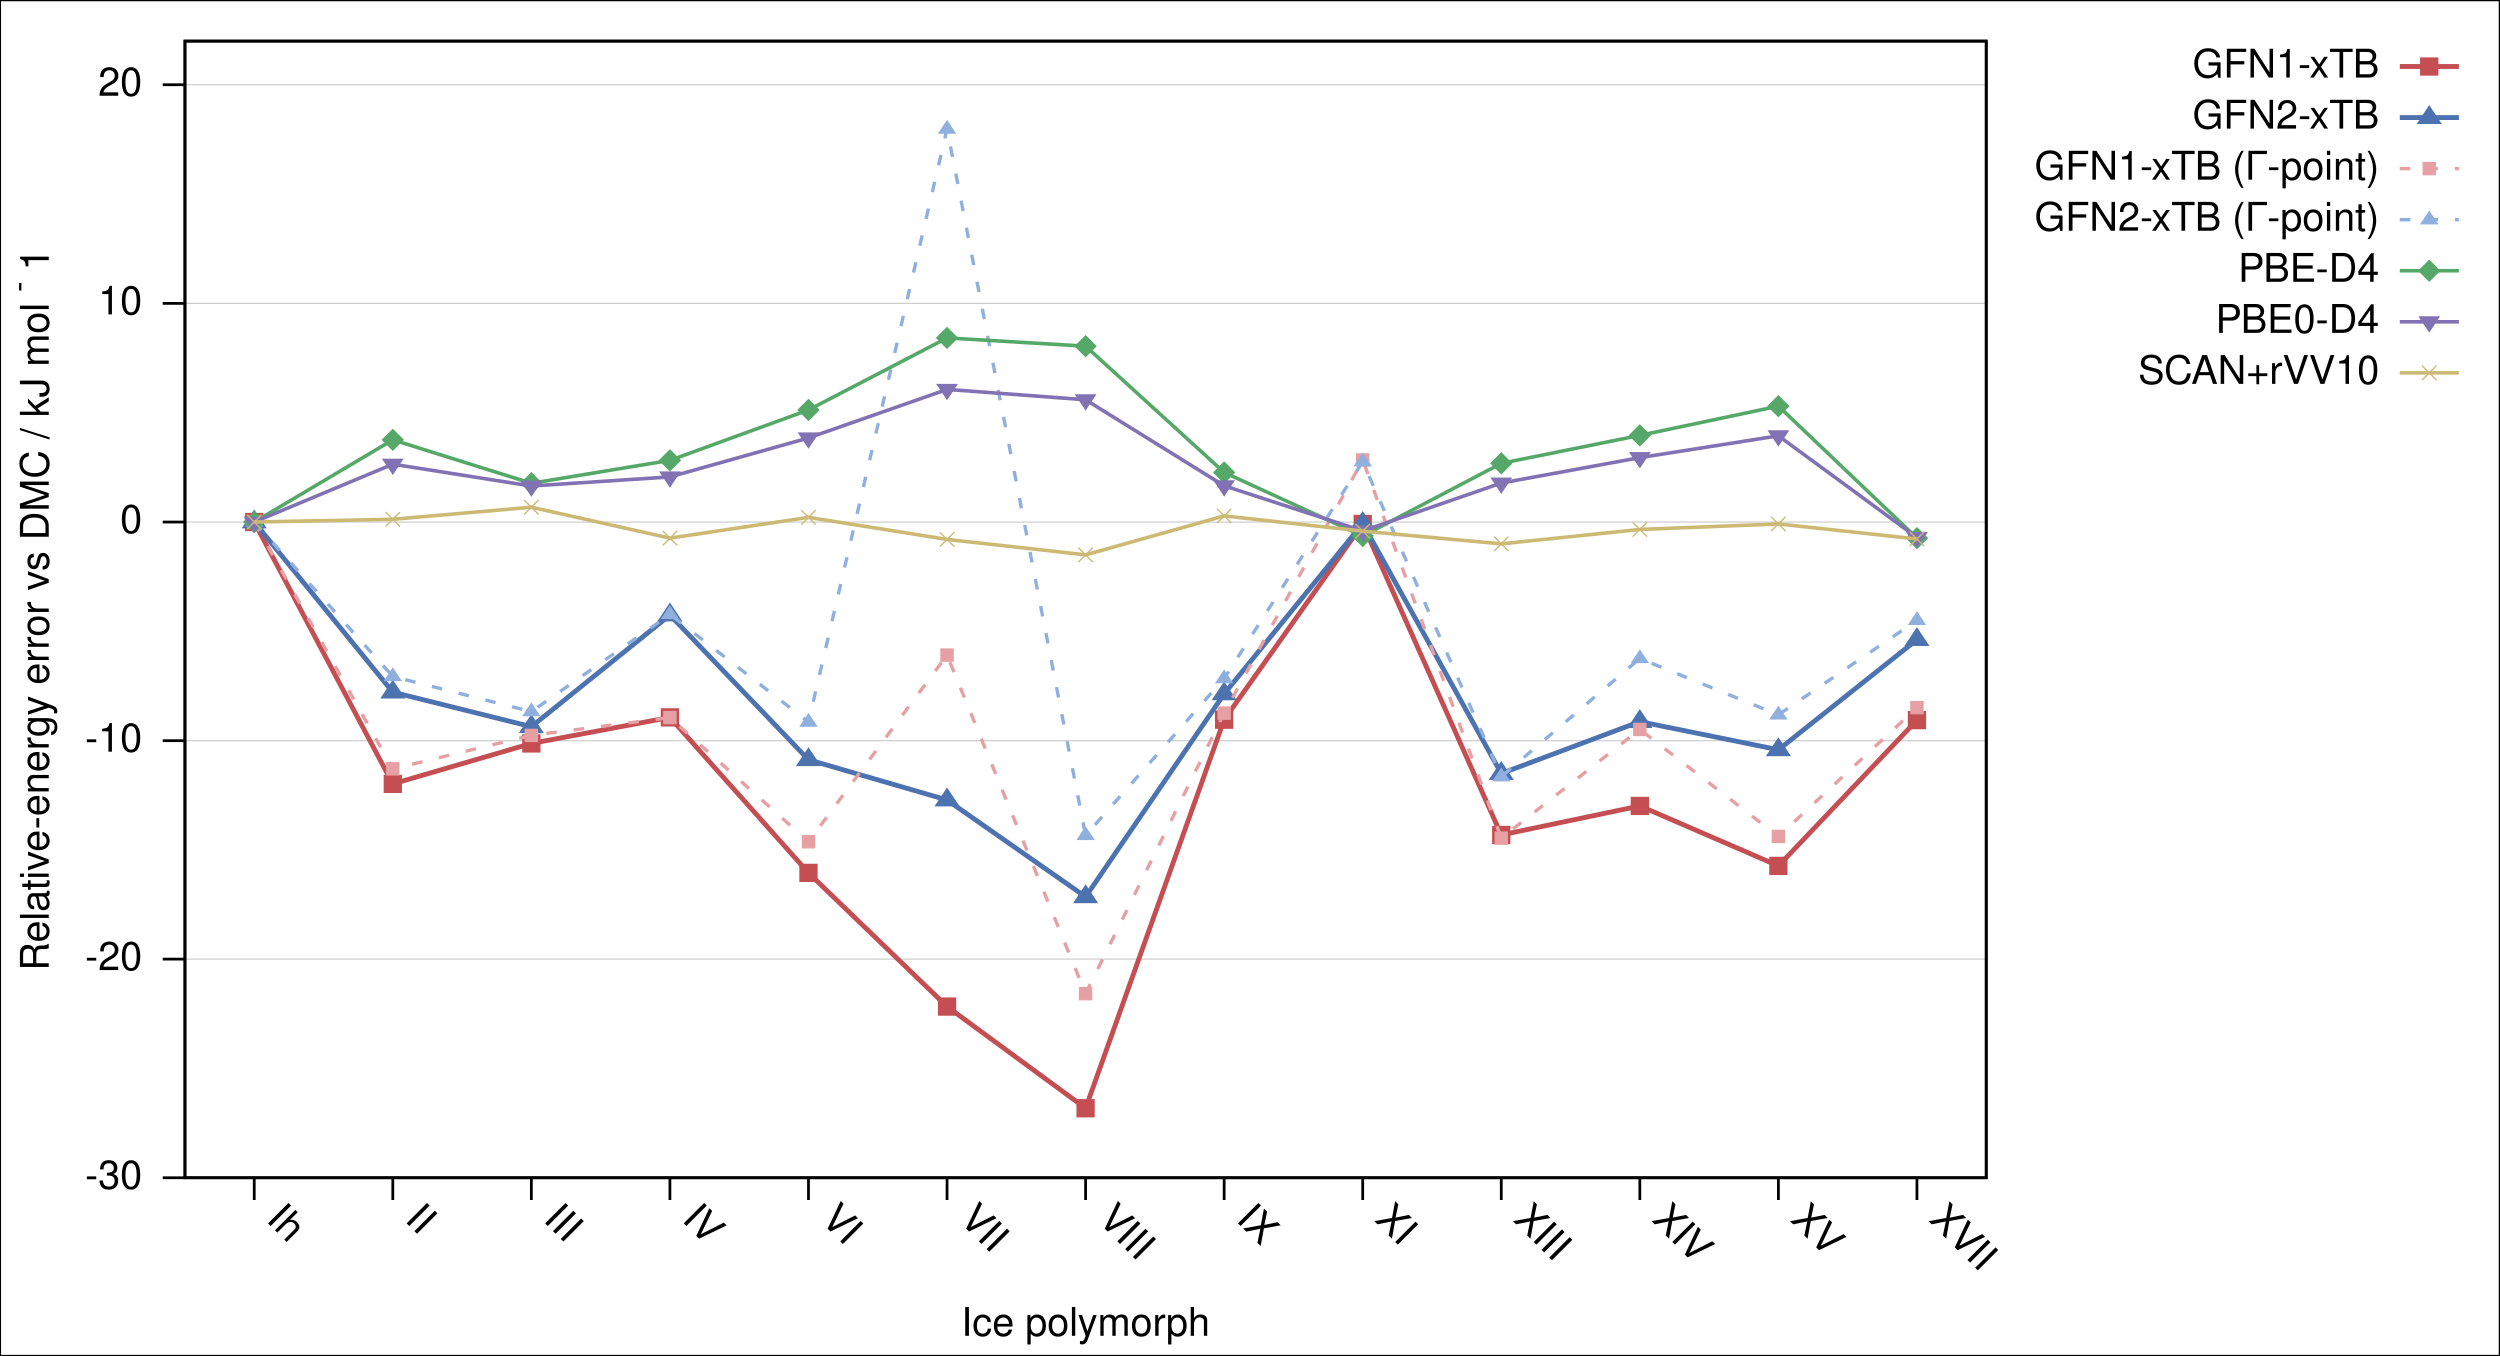
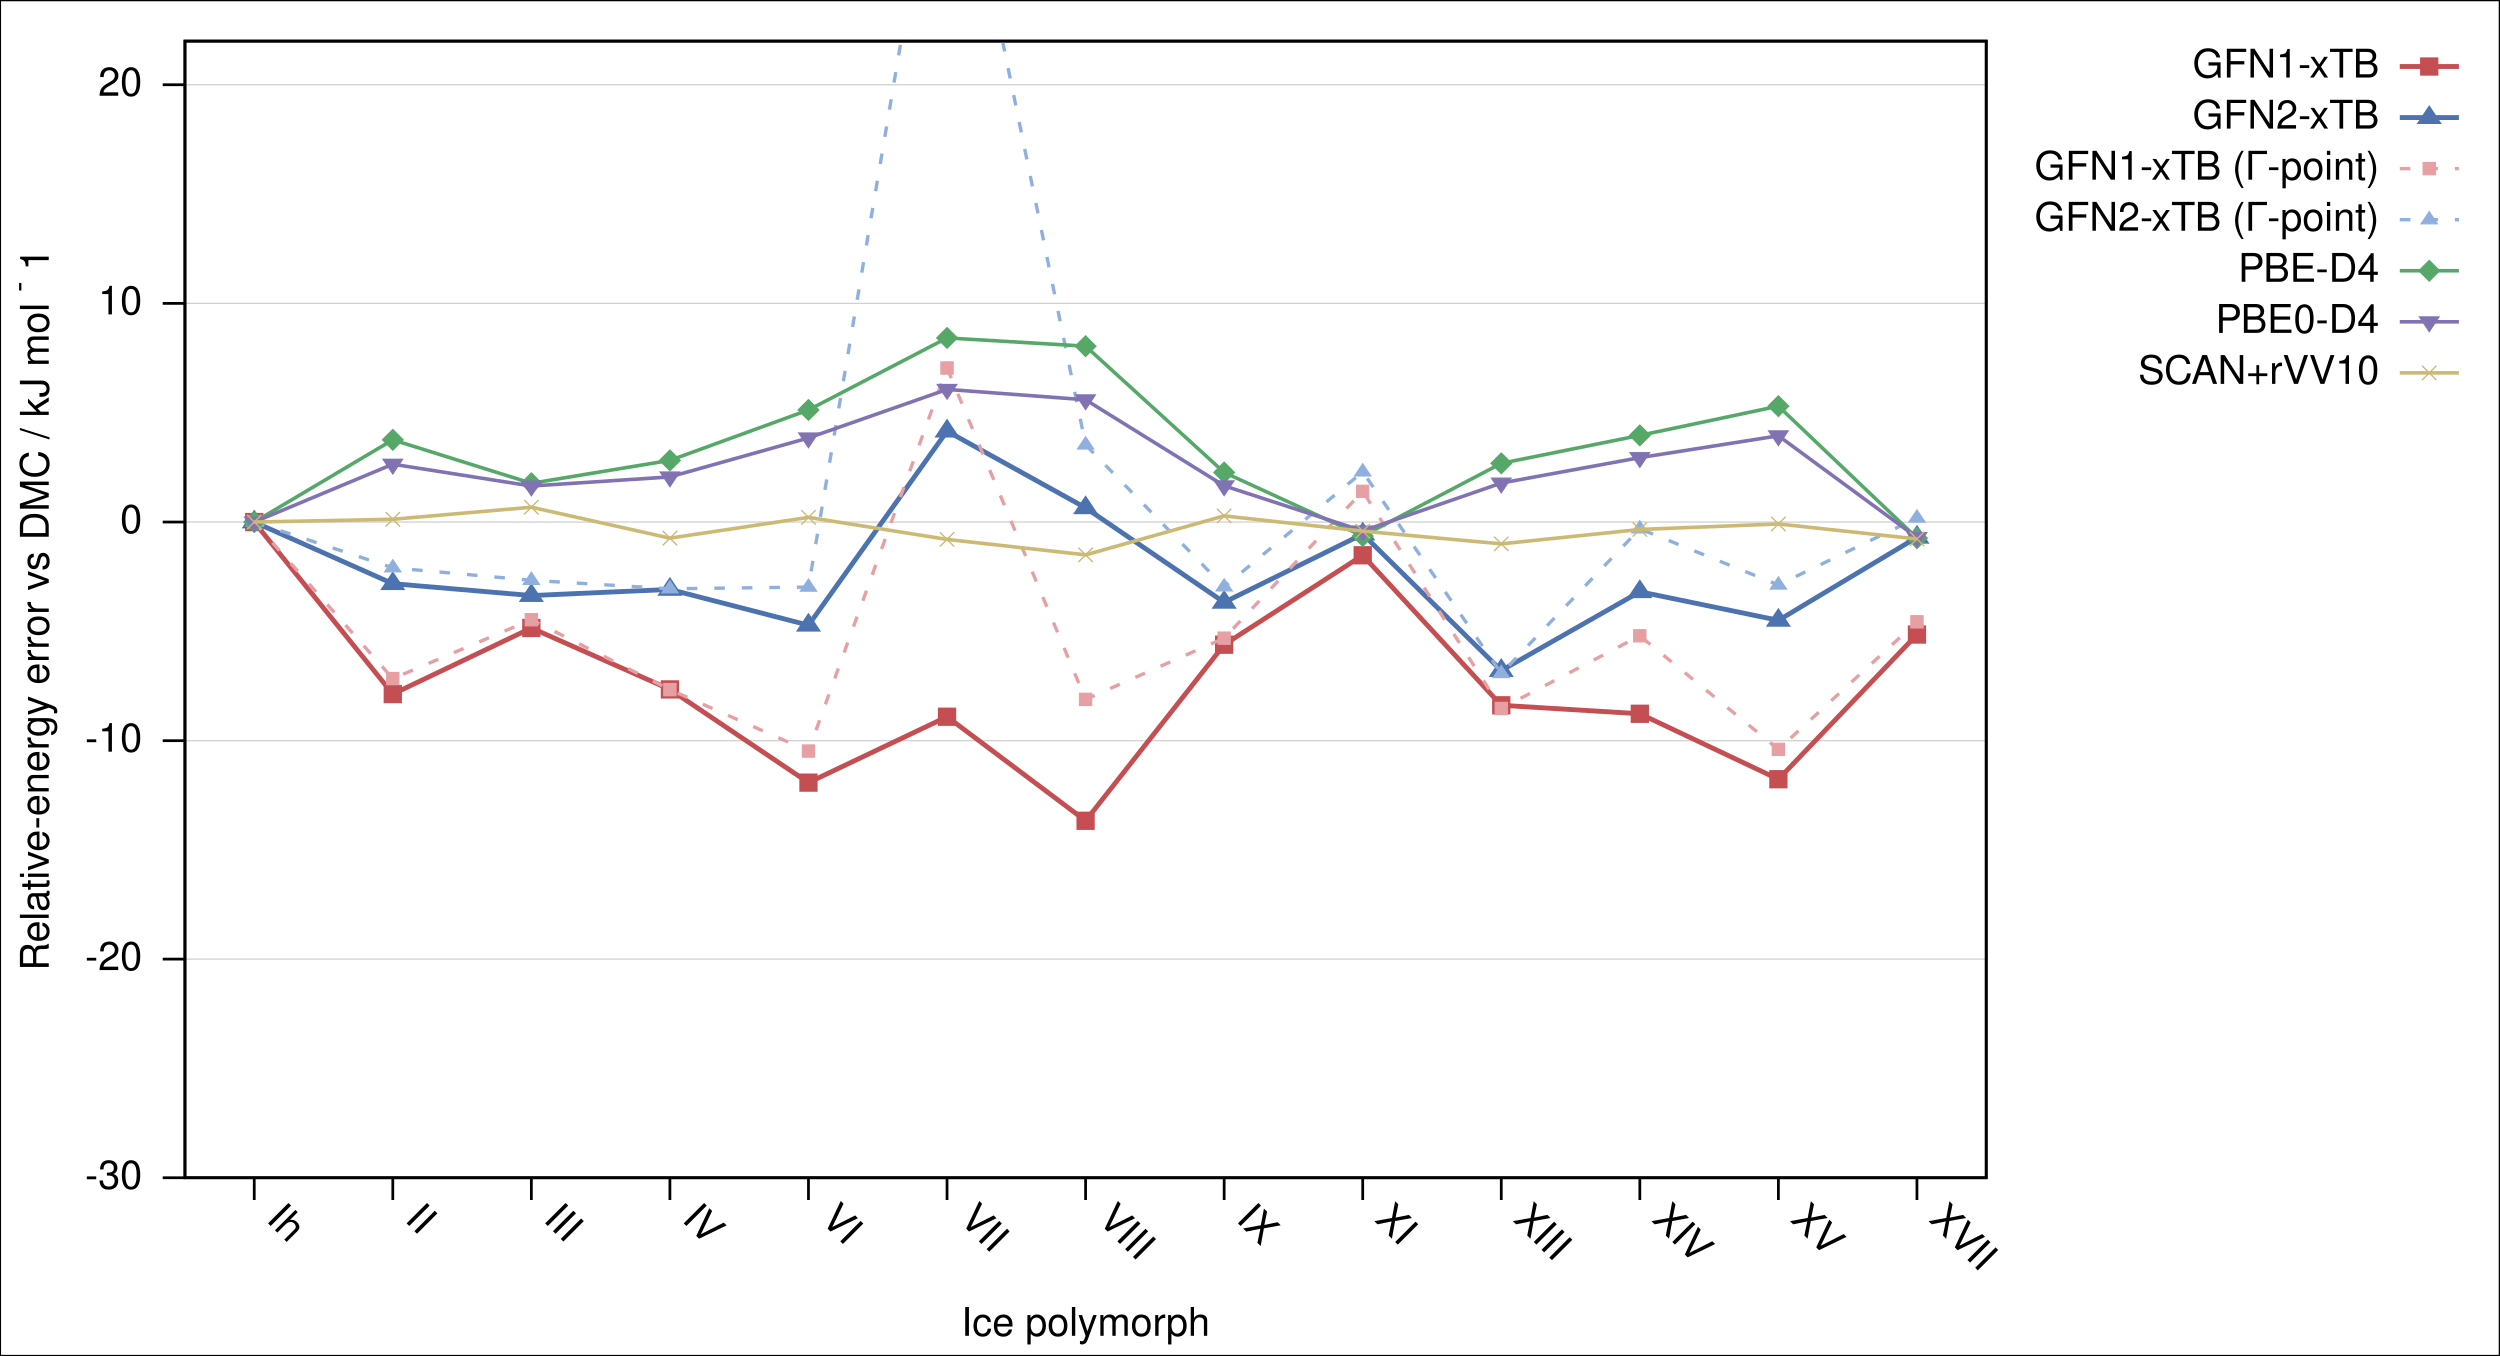
<svg xmlns="http://www.w3.org/2000/svg" xmlns:xlink="http://www.w3.org/1999/xlink" width="1180" height="640" viewBox="0 0 1180 640">
  <defs>
    <circle id="gpDot" r="0.5" stroke-width="0.5" />
    <path id="gpPt0" stroke-width="0.190" stroke="currentColor" d="M-1,0 h2 M0,-1 v2" />
    <path id="gpPt1" stroke-width="0.190" stroke="currentColor" d="M-1,-1 L1,1 M1,-1 L-1,1" />
    <path id="gpPt2" stroke-width="0.190" stroke="currentColor" d="M-1,0 L1,0 M0,-1 L0,1 M-1,-1 L1,1 M-1,1 L1,-1" />
    <rect id="gpPt3" stroke-width="0.190" stroke="currentColor" x="-1" y="-1" width="2" height="2" />
    <rect id="gpPt4" stroke-width="0.190" stroke="currentColor" fill="currentColor" x="-1" y="-1" width="2" height="2" />
    <circle id="gpPt5" stroke-width="0.190" stroke="currentColor" cx="0" cy="0" r="1" />
    <use xlink:href="#gpPt5" id="gpPt6" fill="currentColor" stroke="none" />
    <path id="gpPt7" stroke-width="0.190" stroke="currentColor" d="M0,-1.33 L-1.33,0.67 L1.33,0.67 z" />
    <use xlink:href="#gpPt7" id="gpPt8" fill="currentColor" stroke="none" />
    <use xlink:href="#gpPt7" id="gpPt9" stroke="currentColor" transform="rotate(180)" />
    <use xlink:href="#gpPt9" id="gpPt10" fill="currentColor" stroke="none" />
    <use xlink:href="#gpPt3" id="gpPt11" stroke="currentColor" transform="rotate(45)" />
    <use xlink:href="#gpPt11" id="gpPt12" fill="currentColor" stroke="none" />
  </defs>
  <g style="fill:none; color:white; stroke:currentColor; stroke-width:1.00; stroke-linecap:butt; stroke-linejoin:miter">
</g>
  <g style="fill:none; color:black; stroke:currentColor; stroke-width:1.00; stroke-linecap:butt; stroke-linejoin:miter">
    <g style="stroke:none; shape-rendering:crispEdges">
      <polygon fill="rgb(255, 255, 255)" points="0.0,640.0 0.0,0.1 1179.9,0.1 1179.9,640.0 " />
    </g>
    <path d="M0.0,640.0 L0.0,0.1 L1179.9,0.1 L1179.9,640.0 L0.0,640.0 " />
  </g>
  <g style="fill:none; color:black; stroke:currentColor; stroke-width:1.30; stroke-linecap:butt; stroke-linejoin:miter">
</g>
  <g style="fill:none; color:black; stroke:currentColor; stroke-width:0.60; stroke-linecap:butt; stroke-linejoin:miter">
</g>
  <g style="fill:none; color:gray; stroke:currentColor; stroke-width:0.60; stroke-linecap:butt; stroke-linejoin:miter">
    <path stroke="rgb(208, 208, 208)" d="M87.3,555.9 L937.5,555.9 " />
  </g>
  <g style="fill:none; color:gray; stroke:rgb(208, 208, 208); stroke-width:1.30; stroke-linecap:butt; stroke-linejoin:miter">
</g>
  <g style="fill:none; color:black; stroke:currentColor; stroke-width:1.30; stroke-linecap:butt; stroke-linejoin:miter">
    <path d="M87.3,555.9 L76.8,555.9 " />
    <g transform="translate(67.1,561.1)" style="stroke:none; fill:black; font-family:Helvetica; font-size:14.00pt; text-anchor:end">
      <text>
        <tspan>-30</tspan>
      </text>
    </g>
  </g>
  <g style="fill:none; color:black; stroke:currentColor; stroke-width:0.60; stroke-linecap:butt; stroke-linejoin:miter">
</g>
  <g style="fill:none; color:gray; stroke:currentColor; stroke-width:0.60; stroke-linecap:butt; stroke-linejoin:miter">
    <path stroke="rgb(208, 208, 208)" d="M87.3,452.7 L937.5,452.7 " />
  </g>
  <g style="fill:none; color:gray; stroke:rgb(208, 208, 208); stroke-width:1.30; stroke-linecap:butt; stroke-linejoin:miter">
</g>
  <g style="fill:none; color:black; stroke:currentColor; stroke-width:1.30; stroke-linecap:butt; stroke-linejoin:miter">
    <path d="M87.3,452.7 L76.8,452.7 " />
    <g transform="translate(67.1,457.9)" style="stroke:none; fill:black; font-family:Helvetica; font-size:14.00pt; text-anchor:end">
      <text>
        <tspan>-20</tspan>
      </text>
    </g>
  </g>
  <g style="fill:none; color:black; stroke:currentColor; stroke-width:0.60; stroke-linecap:butt; stroke-linejoin:miter">
</g>
  <g style="fill:none; color:gray; stroke:currentColor; stroke-width:0.60; stroke-linecap:butt; stroke-linejoin:miter">
    <path stroke="rgb(208, 208, 208)" d="M87.3,349.6 L937.5,349.6 " />
  </g>
  <g style="fill:none; color:gray; stroke:rgb(208, 208, 208); stroke-width:1.30; stroke-linecap:butt; stroke-linejoin:miter">
</g>
  <g style="fill:none; color:black; stroke:currentColor; stroke-width:1.30; stroke-linecap:butt; stroke-linejoin:miter">
    <path d="M87.3,349.6 L76.8,349.6 " />
    <g transform="translate(67.1,354.8)" style="stroke:none; fill:black; font-family:Helvetica; font-size:14.00pt; text-anchor:end">
      <text>
        <tspan>-10</tspan>
      </text>
    </g>
  </g>
  <g style="fill:none; color:black; stroke:currentColor; stroke-width:0.60; stroke-linecap:butt; stroke-linejoin:miter">
</g>
  <g style="fill:none; color:gray; stroke:currentColor; stroke-width:0.60; stroke-linecap:butt; stroke-linejoin:miter">
    <path stroke="rgb(208, 208, 208)" d="M87.3,246.4 L937.5,246.4 " />
  </g>
  <g style="fill:none; color:gray; stroke:rgb(208, 208, 208); stroke-width:1.30; stroke-linecap:butt; stroke-linejoin:miter">
</g>
  <g style="fill:none; color:black; stroke:currentColor; stroke-width:1.30; stroke-linecap:butt; stroke-linejoin:miter">
    <path d="M87.3,246.4 L76.8,246.4 " />
    <g transform="translate(67.1,251.6)" style="stroke:none; fill:black; font-family:Helvetica; font-size:14.00pt; text-anchor:end">
      <text>
        <tspan> 0</tspan>
      </text>
    </g>
  </g>
  <g style="fill:none; color:black; stroke:currentColor; stroke-width:0.60; stroke-linecap:butt; stroke-linejoin:miter">
</g>
  <g style="fill:none; color:gray; stroke:currentColor; stroke-width:0.60; stroke-linecap:butt; stroke-linejoin:miter">
    <path stroke="rgb(208, 208, 208)" d="M87.3,143.2 L937.5,143.2 " />
  </g>
  <g style="fill:none; color:gray; stroke:rgb(208, 208, 208); stroke-width:1.30; stroke-linecap:butt; stroke-linejoin:miter">
</g>
  <g style="fill:none; color:black; stroke:currentColor; stroke-width:1.30; stroke-linecap:butt; stroke-linejoin:miter">
    <path d="M87.3,143.2 L76.8,143.2 " />
    <g transform="translate(67.1,148.4)" style="stroke:none; fill:black; font-family:Helvetica; font-size:14.00pt; text-anchor:end">
      <text>
        <tspan> 10</tspan>
      </text>
    </g>
  </g>
  <g style="fill:none; color:black; stroke:currentColor; stroke-width:0.60; stroke-linecap:butt; stroke-linejoin:miter">
</g>
  <g style="fill:none; color:gray; stroke:currentColor; stroke-width:0.60; stroke-linecap:butt; stroke-linejoin:miter">
    <path stroke="rgb(208, 208, 208)" d="M87.3,40.0 L937.5,40.0 " />
  </g>
  <g style="fill:none; color:gray; stroke:rgb(208, 208, 208); stroke-width:1.30; stroke-linecap:butt; stroke-linejoin:miter">
</g>
  <g style="fill:none; color:black; stroke:currentColor; stroke-width:1.30; stroke-linecap:butt; stroke-linejoin:miter">
    <path d="M87.3,40.0 L76.8,40.0 " />
    <g transform="translate(67.1,45.2)" style="stroke:none; fill:black; font-family:Helvetica; font-size:14.00pt; text-anchor:end">
      <text>
        <tspan> 20</tspan>
      </text>
    </g>
    <path d="M120.0,555.9 L120.0,566.4 " />
    <g transform="translate(125.2,576.1) rotate(45)" style="stroke:none; fill:black; font-family:Helvetica; font-size:14.00pt; text-anchor:start">
      <text>
        <tspan>Ih</tspan>
      </text>
    </g>
    <path d="M185.4,555.9 L185.4,566.4 " />
    <g transform="translate(190.6,576.1) rotate(45)" style="stroke:none; fill:black; font-family:Helvetica; font-size:14.00pt; text-anchor:start">
      <text>
        <tspan>II</tspan>
      </text>
    </g>
    <path d="M250.8,555.9 L250.8,566.4 " />
    <g transform="translate(256.0,576.1) rotate(45)" style="stroke:none; fill:black; font-family:Helvetica; font-size:14.00pt; text-anchor:start">
      <text>
        <tspan>III</tspan>
      </text>
    </g>
    <path d="M316.2,555.9 L316.2,566.4 " />
    <g transform="translate(321.4,576.1) rotate(45)" style="stroke:none; fill:black; font-family:Helvetica; font-size:14.00pt; text-anchor:start">
      <text>
        <tspan>IV</tspan>
      </text>
    </g>
    <path d="M381.6,555.9 L381.6,566.4 " />
    <g transform="translate(386.8,576.1) rotate(45)" style="stroke:none; fill:black; font-family:Helvetica; font-size:14.00pt; text-anchor:start">
      <text>
        <tspan>VI</tspan>
      </text>
    </g>
    <path d="M447.0,555.9 L447.0,566.4 " />
    <g transform="translate(452.2,576.1) rotate(45)" style="stroke:none; fill:black; font-family:Helvetica; font-size:14.00pt; text-anchor:start">
      <text>
        <tspan>VII</tspan>
      </text>
    </g>
    <path d="M512.4,555.9 L512.4,566.4 " />
    <g transform="translate(517.6,576.1) rotate(45)" style="stroke:none; fill:black; font-family:Helvetica; font-size:14.00pt; text-anchor:start">
      <text>
        <tspan>VIII</tspan>
      </text>
    </g>
    <path d="M577.8,555.9 L577.8,566.4 " />
    <g transform="translate(583.0,576.1) rotate(45)" style="stroke:none; fill:black; font-family:Helvetica; font-size:14.00pt; text-anchor:start">
      <text>
        <tspan>IX</tspan>
      </text>
    </g>
    <path d="M643.2,555.9 L643.2,566.4 " />
    <g transform="translate(648.4,576.1) rotate(45)" style="stroke:none; fill:black; font-family:Helvetica; font-size:14.00pt; text-anchor:start">
      <text>
        <tspan>XI</tspan>
      </text>
    </g>
    <path d="M708.6,555.9 L708.6,566.4 " />
    <g transform="translate(713.8,576.1) rotate(45)" style="stroke:none; fill:black; font-family:Helvetica; font-size:14.00pt; text-anchor:start">
      <text>
        <tspan>XIII</tspan>
      </text>
    </g>
    <path d="M774.0,555.9 L774.0,566.4 " />
    <g transform="translate(779.2,576.1) rotate(45)" style="stroke:none; fill:black; font-family:Helvetica; font-size:14.00pt; text-anchor:start">
      <text>
        <tspan>XIV</tspan>
      </text>
    </g>
    <path d="M839.4,555.9 L839.4,566.4 " />
    <g transform="translate(844.6,576.1) rotate(45)" style="stroke:none; fill:black; font-family:Helvetica; font-size:14.00pt; text-anchor:start">
      <text>
        <tspan>XV</tspan>
      </text>
    </g>
    <path d="M904.8,555.9 L904.8,566.4 " />
    <g transform="translate(910.0,576.1) rotate(45)" style="stroke:none; fill:black; font-family:Helvetica; font-size:14.00pt; text-anchor:start">
      <text>
        <tspan>XVII</tspan>
      </text>
    </g>
    <path d="M87.3,19.4 L87.3,555.9 L937.5,555.9 L937.5,19.4 L87.3,19.4 Z " />
    <g transform="translate(23.0,287.7) rotate(-90)" style="stroke:none; fill:black; font-family:Helvetica; font-size:14.00pt; text-anchor:middle">
      <text>
        <tspan>Relative-energy error vs DMC / kJ mol</tspan>
        <tspan font-size="11.2pt" dy="-7.00pt">-</tspan>
        <tspan font-size="14.0pt" dy="7.00pt">1</tspan>
      </text>
    </g>
    <g transform="translate(512.4,630.5)" style="stroke:none; fill:black; font-family:Helvetica; font-size:14.00pt; text-anchor:middle">
      <text>
        <tspan>Ice polymorph</tspan>
      </text>
    </g>
  </g>
  <g style="fill:none; color:black; stroke:currentColor; stroke-width:2.30; stroke-linecap:butt; stroke-linejoin:miter">
</g>
  <g style="fill:none; color:red; stroke:currentColor; stroke-width:2.30; stroke-linecap:butt; stroke-linejoin:miter">
</g>
  <g style="fill:none; color:black; stroke:currentColor; stroke-width:2.30; stroke-linecap:butt; stroke-linejoin:miter">
    <g transform="translate(1123.0,36.6)" style="stroke:none; fill:black; font-family:Helvetica; font-size:14.00pt; text-anchor:end">
      <text>
        <tspan>GFN1-xTB</tspan>
      </text>
    </g>
  </g>
  <g style="fill:none; color:red; stroke:currentColor; stroke-width:2.30; stroke-linecap:butt; stroke-linejoin:miter">
-     <path stroke="rgb(196,  78,  82)" d="M1132.7,31.4 L1160.6,31.4 M120.0,246.4 L185.4,370.0 L250.8,350.9 L316.2,338.6 L381.6,412.0 L447.0,475.1    L512.4,523.1 L577.8,339.7 L643.2,247.3 L708.6,394.1 L774.0,380.4 L839.4,408.7 L904.8,339.9 " />
+     <path stroke="rgb(196,  78,  82)" d="M1132.7,31.4 L1160.6,31.4 M120.0,246.4 L185.4,327.6 L250.8,296.4 L316.2,325.4 L381.6,369.4 L447.0,338.3   L512.4,387.4 L577.8,304.3 L643.2,262.1 L708.6,332.9 L774.0,336.9 L839.4,367.8 L904.8,299.5 " />
    <use xlink:href="#gpPt4" transform="translate(120.0,246.4) scale(3.94)" color="rgb(196,  78,  82)" />
-     <use xlink:href="#gpPt4" transform="translate(185.4,370.0) scale(3.94)" color="rgb(196,  78,  82)" />
-     <use xlink:href="#gpPt4" transform="translate(250.8,350.9) scale(3.94)" color="rgb(196,  78,  82)" />
-     <use xlink:href="#gpPt4" transform="translate(316.2,338.6) scale(3.94)" color="rgb(196,  78,  82)" />
-     <use xlink:href="#gpPt4" transform="translate(381.6,412.0) scale(3.94)" color="rgb(196,  78,  82)" />
-     <use xlink:href="#gpPt4" transform="translate(447.0,475.1) scale(3.94)" color="rgb(196,  78,  82)" />
-     <use xlink:href="#gpPt4" transform="translate(512.4,523.1) scale(3.94)" color="rgb(196,  78,  82)" />
-     <use xlink:href="#gpPt4" transform="translate(577.8,339.7) scale(3.94)" color="rgb(196,  78,  82)" />
-     <use xlink:href="#gpPt4" transform="translate(643.2,247.3) scale(3.94)" color="rgb(196,  78,  82)" />
-     <use xlink:href="#gpPt4" transform="translate(708.6,394.1) scale(3.94)" color="rgb(196,  78,  82)" />
-     <use xlink:href="#gpPt4" transform="translate(774.0,380.4) scale(3.94)" color="rgb(196,  78,  82)" />
-     <use xlink:href="#gpPt4" transform="translate(839.4,408.7) scale(3.94)" color="rgb(196,  78,  82)" />
-     <use xlink:href="#gpPt4" transform="translate(904.8,339.9) scale(3.94)" color="rgb(196,  78,  82)" />
+     <use xlink:href="#gpPt4" transform="translate(185.4,327.6) scale(3.94)" color="rgb(196,  78,  82)" />
+     <use xlink:href="#gpPt4" transform="translate(250.8,296.4) scale(3.94)" color="rgb(196,  78,  82)" />
+     <use xlink:href="#gpPt4" transform="translate(316.2,325.4) scale(3.94)" color="rgb(196,  78,  82)" />
+     <use xlink:href="#gpPt4" transform="translate(381.6,369.4) scale(3.94)" color="rgb(196,  78,  82)" />
+     <use xlink:href="#gpPt4" transform="translate(447.0,338.3) scale(3.94)" color="rgb(196,  78,  82)" />
+     <use xlink:href="#gpPt4" transform="translate(512.4,387.4) scale(3.94)" color="rgb(196,  78,  82)" />
+     <use xlink:href="#gpPt4" transform="translate(577.8,304.3) scale(3.94)" color="rgb(196,  78,  82)" />
+     <use xlink:href="#gpPt4" transform="translate(643.2,262.1) scale(3.94)" color="rgb(196,  78,  82)" />
+     <use xlink:href="#gpPt4" transform="translate(708.6,332.9) scale(3.94)" color="rgb(196,  78,  82)" />
+     <use xlink:href="#gpPt4" transform="translate(774.0,336.9) scale(3.94)" color="rgb(196,  78,  82)" />
+     <use xlink:href="#gpPt4" transform="translate(839.4,367.8) scale(3.94)" color="rgb(196,  78,  82)" />
+     <use xlink:href="#gpPt4" transform="translate(904.8,299.5) scale(3.94)" color="rgb(196,  78,  82)" />
    <use xlink:href="#gpPt4" transform="translate(1146.6,31.4) scale(3.94)" color="rgb(196,  78,  82)" />
  </g>
  <g style="fill:none; color:black; stroke:currentColor; stroke-width:2.30; stroke-linecap:butt; stroke-linejoin:miter">
    <g transform="translate(1123.0,60.7)" style="stroke:none; fill:black; font-family:Helvetica; font-size:14.00pt; text-anchor:end">
      <text>
        <tspan>GFN2-xTB</tspan>
      </text>
    </g>
  </g>
  <g style="fill:none; color:red; stroke:currentColor; stroke-width:2.30; stroke-linecap:butt; stroke-linejoin:miter">
-     <path stroke="rgb( 76, 114, 176)" d="M1132.7,55.5 L1160.6,55.5 M120.0,246.4 L185.4,326.7 L250.8,343.0 L316.2,290.3 L381.6,358.6 L447.0,377.6    L512.4,423.3 L577.8,327.5 L643.2,247.1 L708.6,365.1 L774.0,340.6 L839.4,353.9 L904.8,301.9 " />
+     <path stroke="rgb( 76, 114, 176)" d="M1132.7,55.5 L1160.6,55.5 M120.0,246.4 L185.4,275.5 L250.8,281.1 L316.2,278.2 L381.6,295.1 L447.0,203.5   L512.4,239.7 L577.8,284.3 L643.2,252.1 L708.6,316.5 L774.0,279.3 L839.4,292.8 L904.8,253.6 " />
    <use xlink:href="#gpPt8" transform="translate(120.0,246.4) scale(3.94)" color="rgb( 76, 114, 176)" />
-     <use xlink:href="#gpPt8" transform="translate(185.4,326.7) scale(3.94)" color="rgb( 76, 114, 176)" />
-     <use xlink:href="#gpPt8" transform="translate(250.8,343.0) scale(3.94)" color="rgb( 76, 114, 176)" />
-     <use xlink:href="#gpPt8" transform="translate(316.2,290.3) scale(3.94)" color="rgb( 76, 114, 176)" />
-     <use xlink:href="#gpPt8" transform="translate(381.6,358.6) scale(3.94)" color="rgb( 76, 114, 176)" />
-     <use xlink:href="#gpPt8" transform="translate(447.0,377.6) scale(3.94)" color="rgb( 76, 114, 176)" />
-     <use xlink:href="#gpPt8" transform="translate(512.4,423.3) scale(3.94)" color="rgb( 76, 114, 176)" />
-     <use xlink:href="#gpPt8" transform="translate(577.8,327.5) scale(3.94)" color="rgb( 76, 114, 176)" />
-     <use xlink:href="#gpPt8" transform="translate(643.2,247.1) scale(3.94)" color="rgb( 76, 114, 176)" />
-     <use xlink:href="#gpPt8" transform="translate(708.6,365.1) scale(3.94)" color="rgb( 76, 114, 176)" />
-     <use xlink:href="#gpPt8" transform="translate(774.0,340.6) scale(3.94)" color="rgb( 76, 114, 176)" />
-     <use xlink:href="#gpPt8" transform="translate(839.4,353.9) scale(3.94)" color="rgb( 76, 114, 176)" />
-     <use xlink:href="#gpPt8" transform="translate(904.8,301.9) scale(3.94)" color="rgb( 76, 114, 176)" />
+     <use xlink:href="#gpPt8" transform="translate(185.4,275.5) scale(3.94)" color="rgb( 76, 114, 176)" />
+     <use xlink:href="#gpPt8" transform="translate(250.8,281.1) scale(3.94)" color="rgb( 76, 114, 176)" />
+     <use xlink:href="#gpPt8" transform="translate(316.2,278.2) scale(3.94)" color="rgb( 76, 114, 176)" />
+     <use xlink:href="#gpPt8" transform="translate(381.6,295.1) scale(3.94)" color="rgb( 76, 114, 176)" />
+     <use xlink:href="#gpPt8" transform="translate(447.0,203.5) scale(3.94)" color="rgb( 76, 114, 176)" />
+     <use xlink:href="#gpPt8" transform="translate(512.4,239.7) scale(3.94)" color="rgb( 76, 114, 176)" />
+     <use xlink:href="#gpPt8" transform="translate(577.8,284.3) scale(3.94)" color="rgb( 76, 114, 176)" />
+     <use xlink:href="#gpPt8" transform="translate(643.2,252.1) scale(3.94)" color="rgb( 76, 114, 176)" />
+     <use xlink:href="#gpPt8" transform="translate(708.6,316.5) scale(3.94)" color="rgb( 76, 114, 176)" />
+     <use xlink:href="#gpPt8" transform="translate(774.0,279.3) scale(3.94)" color="rgb( 76, 114, 176)" />
+     <use xlink:href="#gpPt8" transform="translate(839.4,292.8) scale(3.94)" color="rgb( 76, 114, 176)" />
+     <use xlink:href="#gpPt8" transform="translate(904.8,253.6) scale(3.94)" color="rgb( 76, 114, 176)" />
    <use xlink:href="#gpPt8" transform="translate(1146.6,55.5) scale(3.94)" color="rgb( 76, 114, 176)" />
  </g>
  <g style="fill:none; color:red; stroke:rgb( 76, 114, 176); stroke-width:1.60; stroke-linecap:butt; stroke-linejoin:miter">
</g>
  <g style="fill:none; color:green; stroke:currentColor; stroke-width:1.60; stroke-linecap:butt; stroke-linejoin:miter">
</g>
  <g style="fill:none; color:black; stroke:currentColor; stroke-width:1.60; stroke-linecap:butt; stroke-linejoin:miter">
    <g transform="translate(1123.0,84.8)" style="stroke:none; fill:black; font-family:Helvetica; font-size:14.00pt; text-anchor:end">
      <text>
        <tspan>GFN1-xTB (Γ-point)</tspan>
      </text>
    </g>
  </g>
  <g style="fill:none; color:green; stroke:currentColor; stroke-width:1.60; stroke-linecap:butt; stroke-linejoin:miter">
-     <path stroke="rgb(230, 160, 163)" stroke-dasharray=" 5,8" d="M1132.7,79.6 L1160.6,79.6 M120.0,246.4 L185.4,362.9 L250.8,347.1 L316.2,338.7 L381.6,397.3 L447.0,309.2    L512.4,469.0 L577.8,336.6 L643.2,217.1 L708.6,395.6 L774.0,344.3 L839.4,394.8 L904.8,334.0 " />
+     <path stroke="rgb(230, 160, 163)" stroke-dasharray=" 5,8" d="M1132.7,79.6 L1160.6,79.6 M120.0,246.4 L185.4,320.3 L250.8,292.5 L316.2,325.5 L381.6,354.5 L447.0,173.7   L512.4,330.1 L577.8,301.2 L643.2,231.9 L708.6,334.4 L774.0,300.1 L839.4,353.7 L904.8,293.5 " />
    <use xlink:href="#gpPt4" transform="translate(120.0,246.4) scale(2.89)" color="rgb(230, 160, 163)" />
-     <use xlink:href="#gpPt4" transform="translate(185.4,362.9) scale(2.89)" color="rgb(230, 160, 163)" />
-     <use xlink:href="#gpPt4" transform="translate(250.8,347.1) scale(2.89)" color="rgb(230, 160, 163)" />
-     <use xlink:href="#gpPt4" transform="translate(316.2,338.7) scale(2.89)" color="rgb(230, 160, 163)" />
-     <use xlink:href="#gpPt4" transform="translate(381.6,397.3) scale(2.89)" color="rgb(230, 160, 163)" />
-     <use xlink:href="#gpPt4" transform="translate(447.0,309.2) scale(2.89)" color="rgb(230, 160, 163)" />
-     <use xlink:href="#gpPt4" transform="translate(512.4,469.0) scale(2.89)" color="rgb(230, 160, 163)" />
-     <use xlink:href="#gpPt4" transform="translate(577.8,336.6) scale(2.89)" color="rgb(230, 160, 163)" />
-     <use xlink:href="#gpPt4" transform="translate(643.2,217.1) scale(2.89)" color="rgb(230, 160, 163)" />
-     <use xlink:href="#gpPt4" transform="translate(708.6,395.6) scale(2.89)" color="rgb(230, 160, 163)" />
-     <use xlink:href="#gpPt4" transform="translate(774.0,344.3) scale(2.89)" color="rgb(230, 160, 163)" />
-     <use xlink:href="#gpPt4" transform="translate(839.4,394.8) scale(2.89)" color="rgb(230, 160, 163)" />
-     <use xlink:href="#gpPt4" transform="translate(904.8,334.0) scale(2.89)" color="rgb(230, 160, 163)" />
+     <use xlink:href="#gpPt4" transform="translate(185.4,320.3) scale(2.89)" color="rgb(230, 160, 163)" />
+     <use xlink:href="#gpPt4" transform="translate(250.8,292.5) scale(2.89)" color="rgb(230, 160, 163)" />
+     <use xlink:href="#gpPt4" transform="translate(316.2,325.5) scale(2.89)" color="rgb(230, 160, 163)" />
+     <use xlink:href="#gpPt4" transform="translate(381.6,354.5) scale(2.89)" color="rgb(230, 160, 163)" />
+     <use xlink:href="#gpPt4" transform="translate(447.0,173.7) scale(2.89)" color="rgb(230, 160, 163)" />
+     <use xlink:href="#gpPt4" transform="translate(512.4,330.1) scale(2.89)" color="rgb(230, 160, 163)" />
+     <use xlink:href="#gpPt4" transform="translate(577.8,301.2) scale(2.89)" color="rgb(230, 160, 163)" />
+     <use xlink:href="#gpPt4" transform="translate(643.2,231.9) scale(2.89)" color="rgb(230, 160, 163)" />
+     <use xlink:href="#gpPt4" transform="translate(708.6,334.4) scale(2.89)" color="rgb(230, 160, 163)" />
+     <use xlink:href="#gpPt4" transform="translate(774.0,300.1) scale(2.89)" color="rgb(230, 160, 163)" />
+     <use xlink:href="#gpPt4" transform="translate(839.4,353.7) scale(2.89)" color="rgb(230, 160, 163)" />
+     <use xlink:href="#gpPt4" transform="translate(904.8,293.5) scale(2.89)" color="rgb(230, 160, 163)" />
    <use xlink:href="#gpPt4" transform="translate(1146.6,79.6) scale(2.89)" color="rgb(230, 160, 163)" />
  </g>
  <g style="fill:none; color:black; stroke:currentColor; stroke-width:1.60; stroke-linecap:butt; stroke-linejoin:miter">
    <g transform="translate(1123.0,108.9)" style="stroke:none; fill:black; font-family:Helvetica; font-size:14.00pt; text-anchor:end">
      <text>
        <tspan>GFN2-xTB (Γ-point)</tspan>
      </text>
    </g>
  </g>
  <g style="fill:none; color:green; stroke:currentColor; stroke-width:1.60; stroke-linecap:butt; stroke-linejoin:miter">
-     <path stroke="rgb(143, 176, 223)" stroke-dasharray=" 5,8" d="M1132.7,103.7 L1160.6,103.7 M120.0,246.4 L185.4,319.3 L250.8,335.9 L316.2,290.0 L381.6,340.8 L447.0,60.9    L512.4,394.3 L577.8,320.3 L643.2,217.9 L708.6,366.6 L774.0,310.8 L839.4,337.4 L904.8,292.8 " />
+     <path stroke="rgb(143, 176, 223)" stroke-dasharray=" 5,8" d="M1132.7,103.7 L1160.6,103.7 M120.0,246.4 L185.4,268.0 L250.8,273.9 L316.2,277.9 L381.6,277.1 L425.3,19.4   M473.2,19.4 L512.4,210.0 L577.8,277.0 L643.2,222.7 L708.6,317.9 L774.0,249.6 L839.4,276.1 L904.8,244.5   " />
    <use xlink:href="#gpPt8" transform="translate(120.0,246.4) scale(2.89)" color="rgb(143, 176, 223)" />
-     <use xlink:href="#gpPt8" transform="translate(185.4,319.3) scale(2.89)" color="rgb(143, 176, 223)" />
-     <use xlink:href="#gpPt8" transform="translate(250.8,335.9) scale(2.89)" color="rgb(143, 176, 223)" />
-     <use xlink:href="#gpPt8" transform="translate(316.2,290.0) scale(2.89)" color="rgb(143, 176, 223)" />
-     <use xlink:href="#gpPt8" transform="translate(381.6,340.8) scale(2.89)" color="rgb(143, 176, 223)" />
-     <use xlink:href="#gpPt8" transform="translate(447.0,60.9) scale(2.89)" color="rgb(143, 176, 223)" />
-     <use xlink:href="#gpPt8" transform="translate(512.4,394.3) scale(2.89)" color="rgb(143, 176, 223)" />
-     <use xlink:href="#gpPt8" transform="translate(577.8,320.3) scale(2.89)" color="rgb(143, 176, 223)" />
-     <use xlink:href="#gpPt8" transform="translate(643.2,217.9) scale(2.89)" color="rgb(143, 176, 223)" />
-     <use xlink:href="#gpPt8" transform="translate(708.6,366.6) scale(2.89)" color="rgb(143, 176, 223)" />
-     <use xlink:href="#gpPt8" transform="translate(774.0,310.8) scale(2.89)" color="rgb(143, 176, 223)" />
-     <use xlink:href="#gpPt8" transform="translate(839.4,337.4) scale(2.89)" color="rgb(143, 176, 223)" />
-     <use xlink:href="#gpPt8" transform="translate(904.8,292.8) scale(2.89)" color="rgb(143, 176, 223)" />
+     <use xlink:href="#gpPt8" transform="translate(185.4,268.0) scale(2.89)" color="rgb(143, 176, 223)" />
+     <use xlink:href="#gpPt8" transform="translate(250.8,273.9) scale(2.89)" color="rgb(143, 176, 223)" />
+     <use xlink:href="#gpPt8" transform="translate(316.2,277.9) scale(2.89)" color="rgb(143, 176, 223)" />
+     <use xlink:href="#gpPt8" transform="translate(381.6,277.1) scale(2.89)" color="rgb(143, 176, 223)" />
+     <use xlink:href="#gpPt8" transform="translate(512.4,210.0) scale(2.89)" color="rgb(143, 176, 223)" />
+     <use xlink:href="#gpPt8" transform="translate(577.8,277.0) scale(2.89)" color="rgb(143, 176, 223)" />
+     <use xlink:href="#gpPt8" transform="translate(643.2,222.7) scale(2.89)" color="rgb(143, 176, 223)" />
+     <use xlink:href="#gpPt8" transform="translate(708.6,317.9) scale(2.89)" color="rgb(143, 176, 223)" />
+     <use xlink:href="#gpPt8" transform="translate(774.0,249.6) scale(2.89)" color="rgb(143, 176, 223)" />
+     <use xlink:href="#gpPt8" transform="translate(839.4,276.1) scale(2.89)" color="rgb(143, 176, 223)" />
+     <use xlink:href="#gpPt8" transform="translate(904.8,244.5) scale(2.89)" color="rgb(143, 176, 223)" />
    <use xlink:href="#gpPt8" transform="translate(1146.6,103.7) scale(2.89)" color="rgb(143, 176, 223)" />
  </g>
  <g style="fill:none; color:green; stroke:rgb(143, 176, 223); stroke-width:1.70; stroke-linecap:butt; stroke-linejoin:miter">
</g>
  <g style="fill:none; color:red; stroke:currentColor; stroke-width:1.70; stroke-linecap:butt; stroke-linejoin:miter">
</g>
  <g style="fill:none; color:black; stroke:currentColor; stroke-width:1.70; stroke-linecap:butt; stroke-linejoin:miter">
    <g transform="translate(1123.0,133.0)" style="stroke:none; fill:black; font-family:Helvetica; font-size:14.00pt; text-anchor:end">
      <text>
        <tspan>PBE-D4</tspan>
      </text>
    </g>
  </g>
  <g style="fill:none; color:red; stroke:currentColor; stroke-width:1.70; stroke-linecap:butt; stroke-linejoin:miter">
-     <path stroke="rgb( 85, 168, 104)" d="M1132.7,127.8 L1160.6,127.8 M120.0,246.4 L185.4,207.6 L250.8,228.1 L316.2,217.3 L381.6,193.5 L447.0,159.5    L512.4,163.4 L577.8,223.0 L643.2,253.0 L708.6,218.7 L774.0,205.5 L839.4,191.7 L904.8,254.0 " />
+     <path stroke="rgb( 85, 168, 104)" d="M1132.7,127.8 L1160.6,127.8 M120.0,246.4 L185.4,207.6 L250.8,228.1 L316.2,217.3 L381.6,193.5 L447.0,159.5   L512.4,163.4 L577.8,223.0 L643.2,253.0 L708.6,218.7 L774.0,205.5 L839.4,191.7 L904.8,254.0 " />
    <use xlink:href="#gpPt12" transform="translate(120.0,246.4) scale(3.41)" color="rgb( 85, 168, 104)" />
    <use xlink:href="#gpPt12" transform="translate(185.4,207.6) scale(3.41)" color="rgb( 85, 168, 104)" />
    <use xlink:href="#gpPt12" transform="translate(250.8,228.1) scale(3.41)" color="rgb( 85, 168, 104)" />
    <use xlink:href="#gpPt12" transform="translate(316.2,217.3) scale(3.41)" color="rgb( 85, 168, 104)" />
    <use xlink:href="#gpPt12" transform="translate(381.6,193.5) scale(3.41)" color="rgb( 85, 168, 104)" />
    <use xlink:href="#gpPt12" transform="translate(447.0,159.5) scale(3.41)" color="rgb( 85, 168, 104)" />
    <use xlink:href="#gpPt12" transform="translate(512.4,163.4) scale(3.41)" color="rgb( 85, 168, 104)" />
    <use xlink:href="#gpPt12" transform="translate(577.8,223.0) scale(3.41)" color="rgb( 85, 168, 104)" />
    <use xlink:href="#gpPt12" transform="translate(643.2,253.0) scale(3.41)" color="rgb( 85, 168, 104)" />
    <use xlink:href="#gpPt12" transform="translate(708.6,218.7) scale(3.41)" color="rgb( 85, 168, 104)" />
    <use xlink:href="#gpPt12" transform="translate(774.0,205.5) scale(3.41)" color="rgb( 85, 168, 104)" />
    <use xlink:href="#gpPt12" transform="translate(839.4,191.7) scale(3.41)" color="rgb( 85, 168, 104)" />
    <use xlink:href="#gpPt12" transform="translate(904.8,254.0) scale(3.41)" color="rgb( 85, 168, 104)" />
    <use xlink:href="#gpPt12" transform="translate(1146.6,127.8) scale(3.41)" color="rgb( 85, 168, 104)" />
  </g>
  <g style="fill:none; color:black; stroke:currentColor; stroke-width:1.70; stroke-linecap:butt; stroke-linejoin:miter">
    <g transform="translate(1123.0,157.1)" style="stroke:none; fill:black; font-family:Helvetica; font-size:14.00pt; text-anchor:end">
      <text>
        <tspan>PBE0-D4</tspan>
      </text>
    </g>
  </g>
  <g style="fill:none; color:red; stroke:currentColor; stroke-width:1.70; stroke-linecap:butt; stroke-linejoin:miter">
-     <path stroke="rgb(129, 114, 179)" d="M1132.7,151.9 L1160.6,151.9 M120.0,246.4 L185.4,219.1 L250.8,229.4 L316.2,225.1 L381.6,206.7 L447.0,183.8    L512.4,188.7 L577.8,229.3 L643.2,250.6 L708.6,228.0 L774.0,216.0 L839.4,205.7 L904.8,253.7 " />
+     <path stroke="rgb(129, 114, 179)" d="M1132.7,151.9 L1160.6,151.9 M120.0,246.4 L185.4,219.1 L250.8,229.4 L316.2,225.1 L381.6,206.7 L447.0,183.8   L512.4,188.7 L577.8,229.3 L643.2,250.6 L708.6,228.0 L774.0,216.0 L839.4,205.7 L904.8,253.7 " />
    <use xlink:href="#gpPt10" transform="translate(120.0,246.4) scale(3.41)" color="rgb(129, 114, 179)" />
    <use xlink:href="#gpPt10" transform="translate(185.4,219.1) scale(3.41)" color="rgb(129, 114, 179)" />
    <use xlink:href="#gpPt10" transform="translate(250.8,229.4) scale(3.41)" color="rgb(129, 114, 179)" />
    <use xlink:href="#gpPt10" transform="translate(316.2,225.1) scale(3.41)" color="rgb(129, 114, 179)" />
    <use xlink:href="#gpPt10" transform="translate(381.6,206.7) scale(3.41)" color="rgb(129, 114, 179)" />
    <use xlink:href="#gpPt10" transform="translate(447.0,183.8) scale(3.41)" color="rgb(129, 114, 179)" />
    <use xlink:href="#gpPt10" transform="translate(512.4,188.7) scale(3.41)" color="rgb(129, 114, 179)" />
    <use xlink:href="#gpPt10" transform="translate(577.8,229.3) scale(3.41)" color="rgb(129, 114, 179)" />
    <use xlink:href="#gpPt10" transform="translate(643.2,250.6) scale(3.41)" color="rgb(129, 114, 179)" />
    <use xlink:href="#gpPt10" transform="translate(708.6,228.0) scale(3.41)" color="rgb(129, 114, 179)" />
    <use xlink:href="#gpPt10" transform="translate(774.0,216.0) scale(3.41)" color="rgb(129, 114, 179)" />
    <use xlink:href="#gpPt10" transform="translate(839.4,205.7) scale(3.41)" color="rgb(129, 114, 179)" />
    <use xlink:href="#gpPt10" transform="translate(904.8,253.7) scale(3.41)" color="rgb(129, 114, 179)" />
    <use xlink:href="#gpPt10" transform="translate(1146.6,151.9) scale(3.41)" color="rgb(129, 114, 179)" />
  </g>
  <g style="fill:none; color:black; stroke:currentColor; stroke-width:1.70; stroke-linecap:butt; stroke-linejoin:miter">
    <g transform="translate(1123.0,181.2)" style="stroke:none; fill:black; font-family:Helvetica; font-size:14.00pt; text-anchor:end">
      <text>
        <tspan>SCAN+rVV10</tspan>
      </text>
    </g>
  </g>
  <g style="fill:none; color:red; stroke:currentColor; stroke-width:1.70; stroke-linecap:butt; stroke-linejoin:miter">
-     <path stroke="rgb(204, 185, 116)" d="M1132.7,176.0 L1160.6,176.0 M120.0,246.4 L185.4,245.1 L250.8,239.4 L316.2,254.0 L381.6,244.2 L447.0,254.6    L512.4,261.9 L577.8,243.5 L643.2,250.7 L708.6,256.7 L774.0,249.9 L839.4,247.3 L904.8,254.4 " />
+     <path stroke="rgb(204, 185, 116)" d="M1132.7,176.0 L1160.6,176.0 M120.0,246.4 L185.4,245.1 L250.8,239.4 L316.2,254.0 L381.6,244.2 L447.0,254.6   L512.4,261.9 L577.8,243.5 L643.2,250.7 L708.6,256.7 L774.0,249.9 L839.4,247.3 L904.8,254.4 " />
    <use xlink:href="#gpPt1" transform="translate(120.0,246.4) scale(3.41)" color="rgb(204, 185, 116)" />
    <use xlink:href="#gpPt1" transform="translate(185.4,245.1) scale(3.41)" color="rgb(204, 185, 116)" />
    <use xlink:href="#gpPt1" transform="translate(250.8,239.4) scale(3.41)" color="rgb(204, 185, 116)" />
    <use xlink:href="#gpPt1" transform="translate(316.2,254.0) scale(3.41)" color="rgb(204, 185, 116)" />
    <use xlink:href="#gpPt1" transform="translate(381.6,244.2) scale(3.41)" color="rgb(204, 185, 116)" />
    <use xlink:href="#gpPt1" transform="translate(447.0,254.6) scale(3.41)" color="rgb(204, 185, 116)" />
    <use xlink:href="#gpPt1" transform="translate(512.4,261.9) scale(3.41)" color="rgb(204, 185, 116)" />
    <use xlink:href="#gpPt1" transform="translate(577.8,243.5) scale(3.41)" color="rgb(204, 185, 116)" />
    <use xlink:href="#gpPt1" transform="translate(643.2,250.7) scale(3.41)" color="rgb(204, 185, 116)" />
    <use xlink:href="#gpPt1" transform="translate(708.6,256.7) scale(3.41)" color="rgb(204, 185, 116)" />
    <use xlink:href="#gpPt1" transform="translate(774.0,249.9) scale(3.41)" color="rgb(204, 185, 116)" />
    <use xlink:href="#gpPt1" transform="translate(839.4,247.3) scale(3.41)" color="rgb(204, 185, 116)" />
    <use xlink:href="#gpPt1" transform="translate(904.8,254.4) scale(3.41)" color="rgb(204, 185, 116)" />
    <use xlink:href="#gpPt1" transform="translate(1146.6,176.0) scale(3.41)" color="rgb(204, 185, 116)" />
  </g>
  <g style="fill:none; color:red; stroke:rgb(204, 185, 116); stroke-width:1.30; stroke-linecap:butt; stroke-linejoin:miter">
</g>
  <g style="fill:none; color:black; stroke:currentColor; stroke-width:1.30; stroke-linecap:butt; stroke-linejoin:miter">
    <path d="M87.3,19.4 L87.3,555.9 L937.5,555.9 L937.5,19.4 L87.3,19.4 Z " />
  </g>
</svg>
